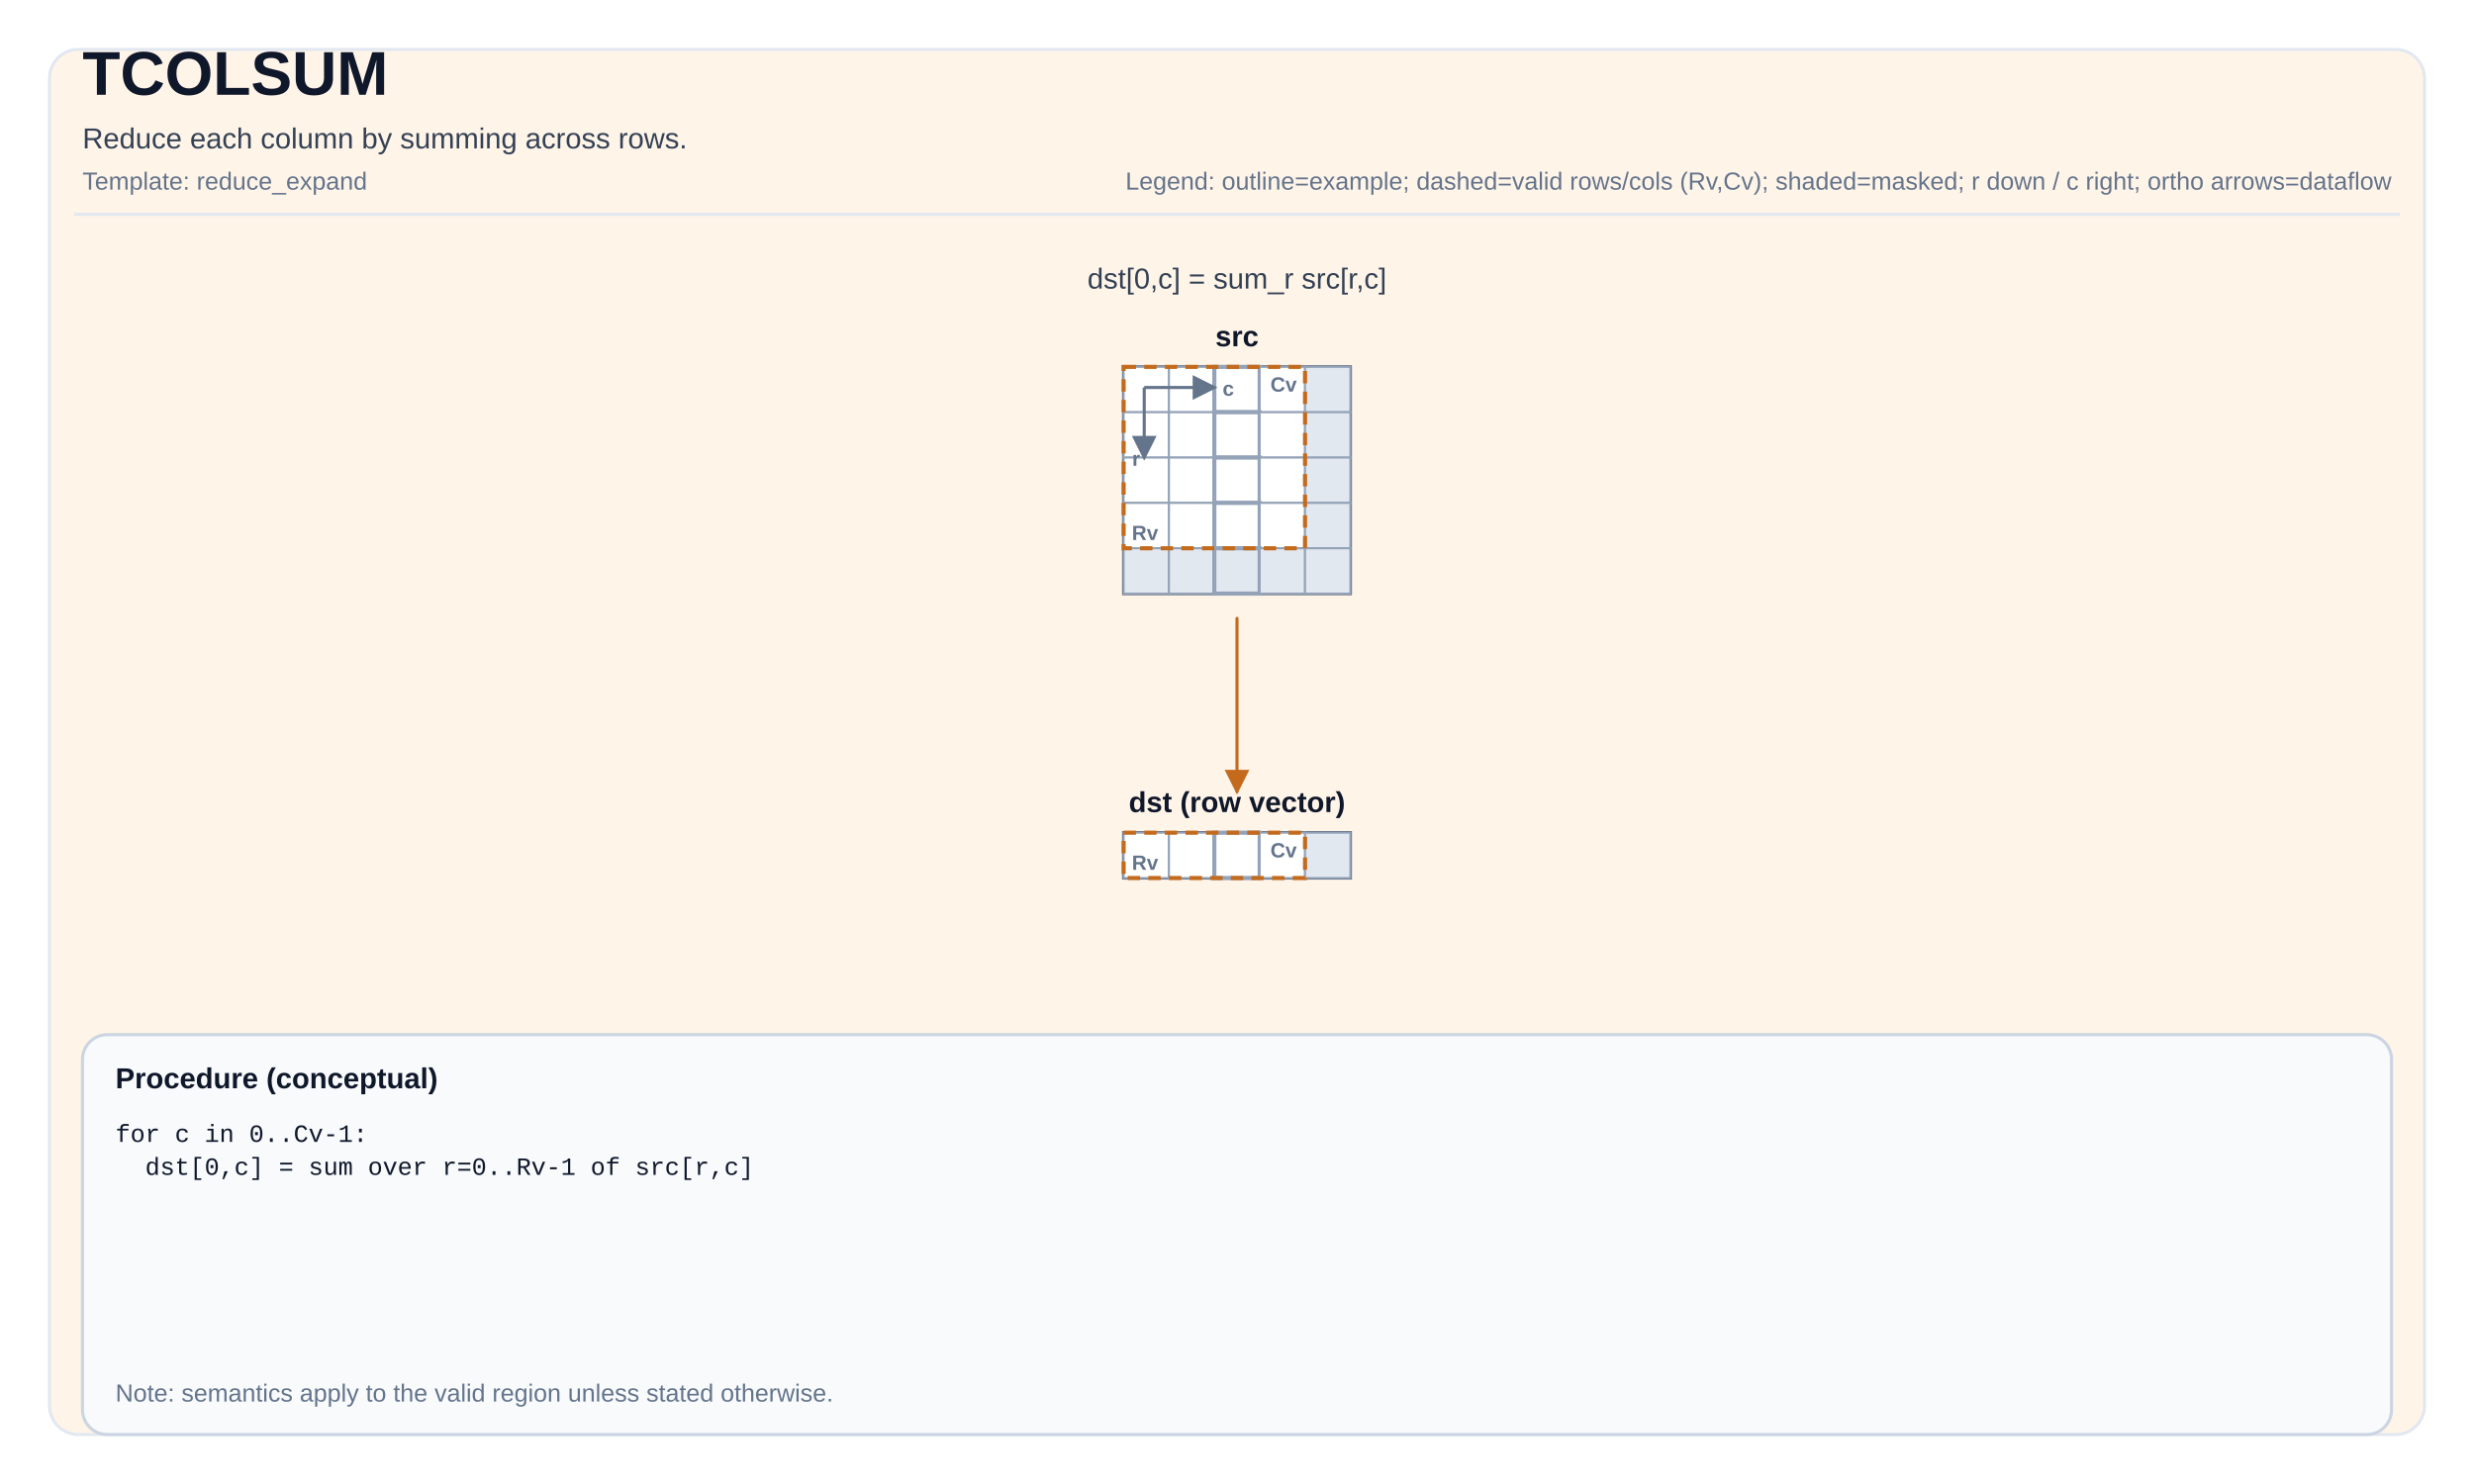
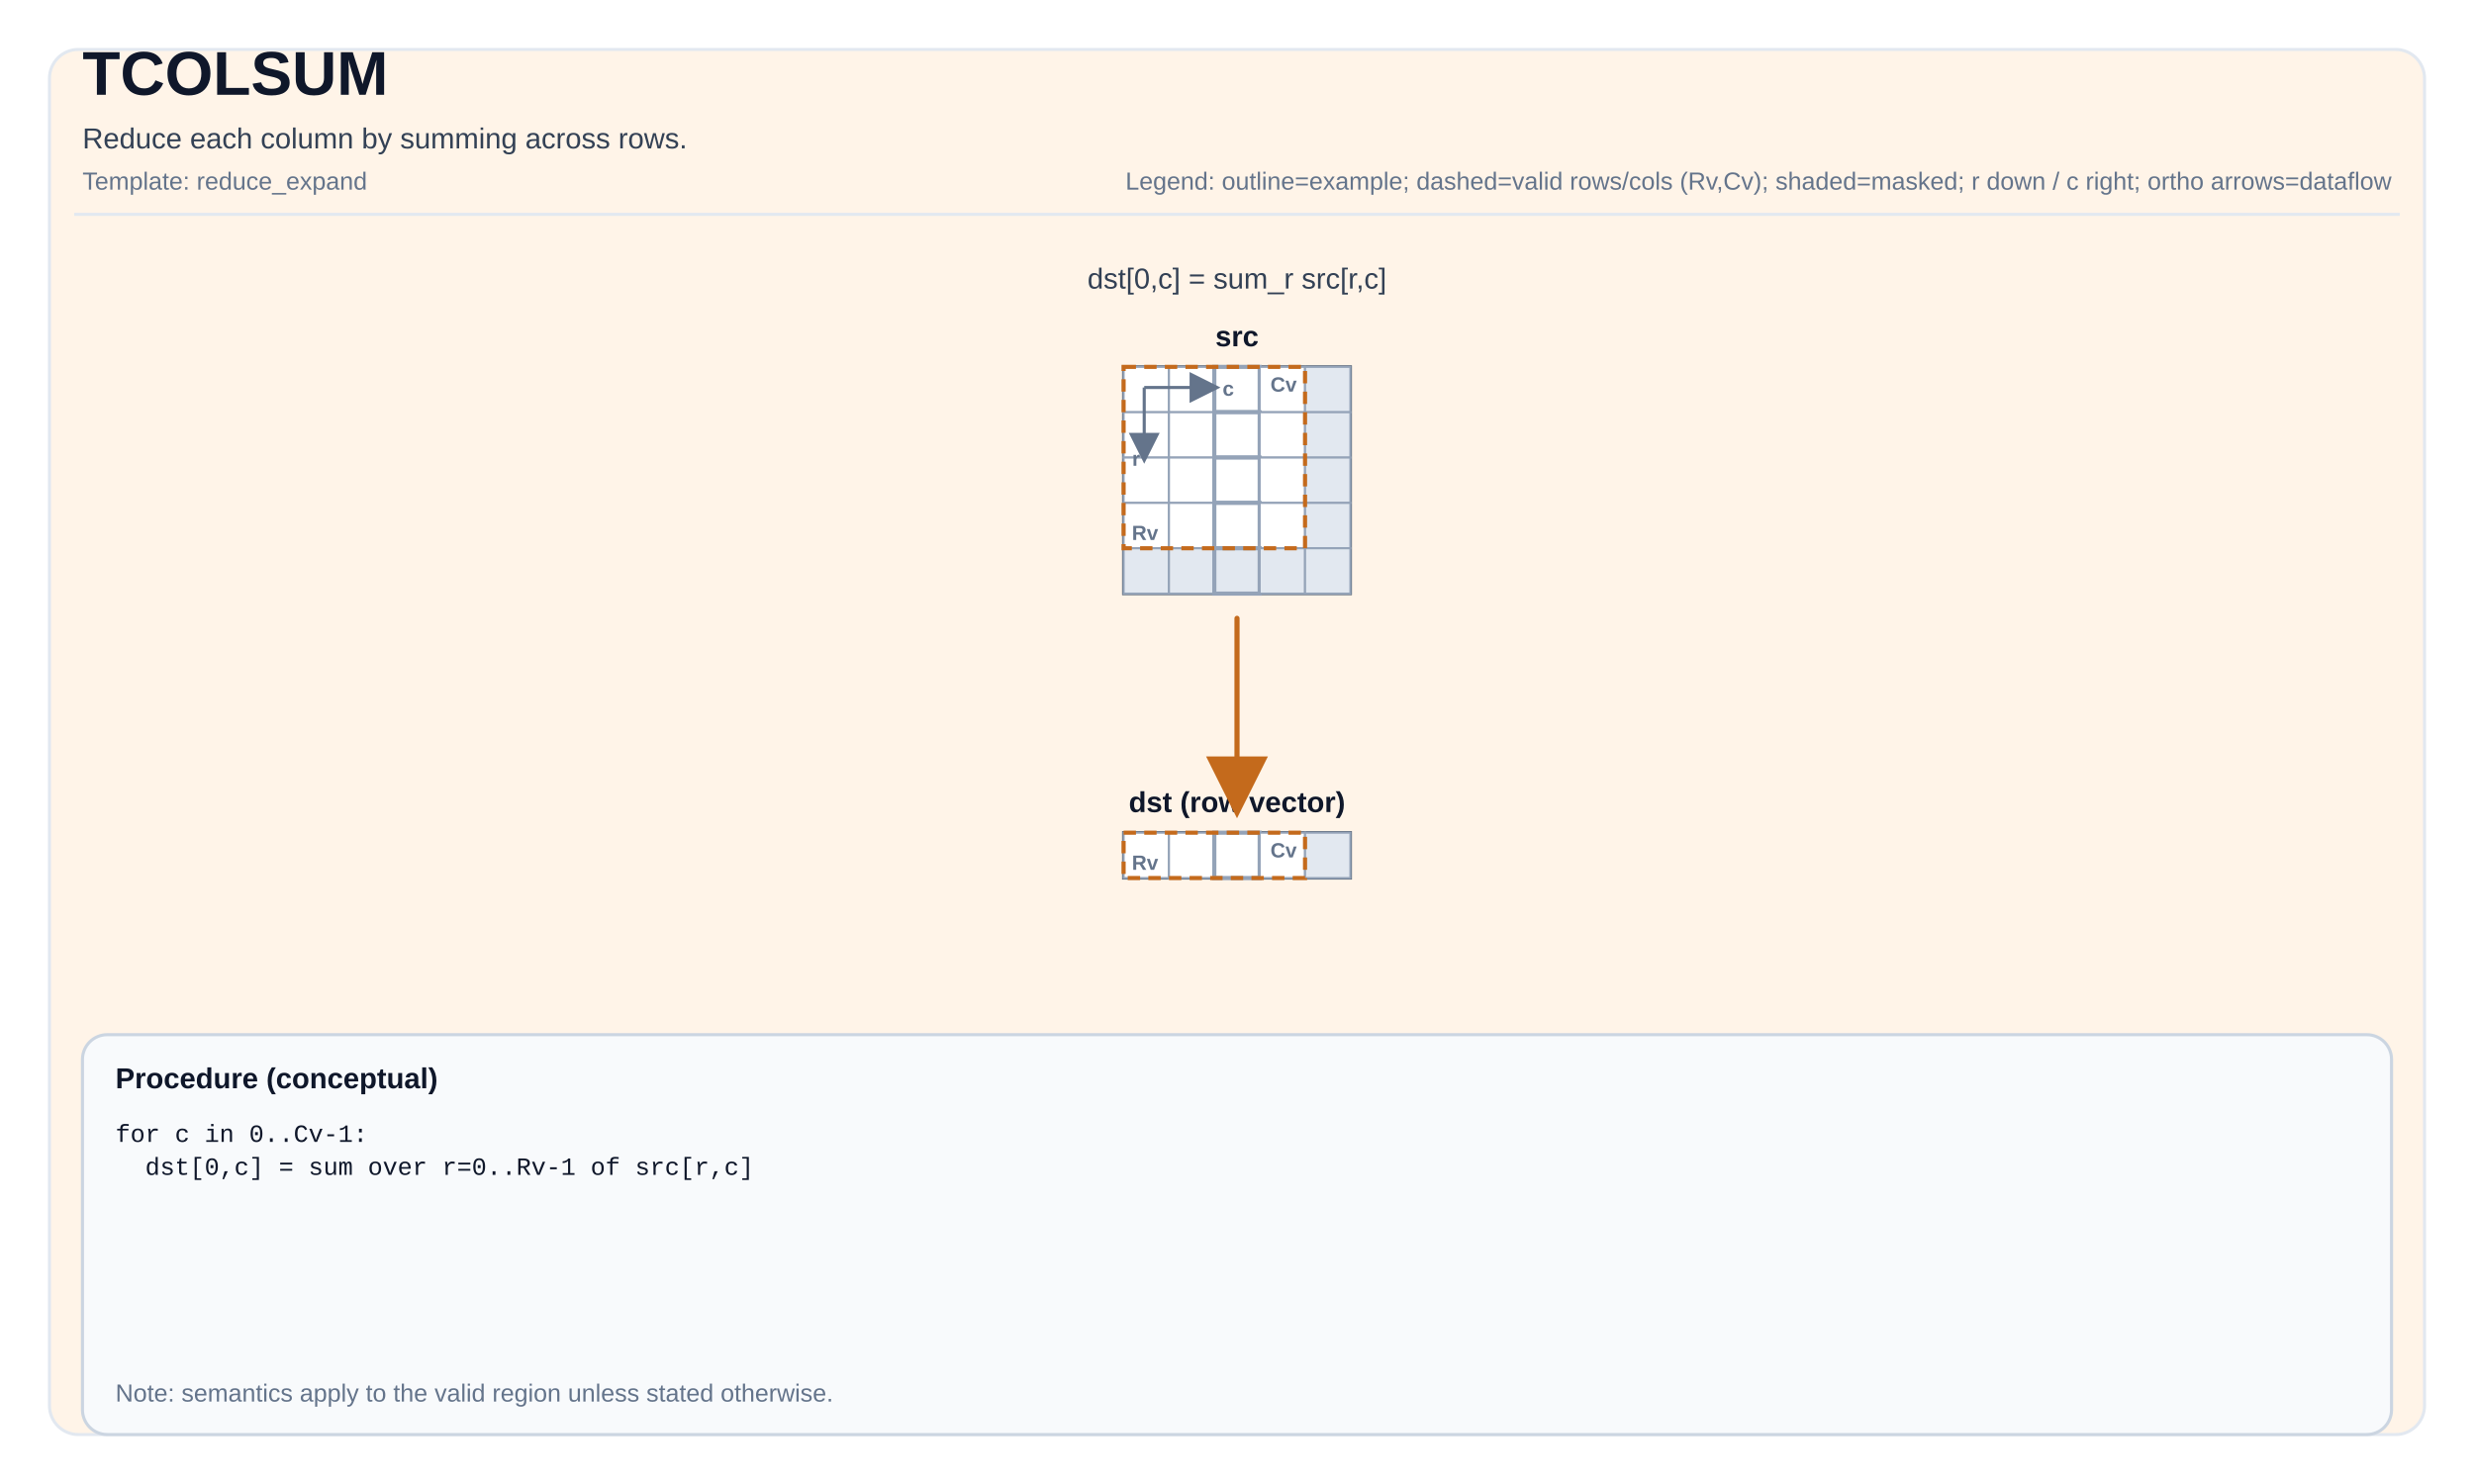
<svg xmlns="http://www.w3.org/2000/svg" width="1200" height="720" viewBox="0 0 1200 720" role="img" aria-label="TCOLSUM tile operation diagram">
  <defs>
-     <marker id="arrow" markerWidth="8" markerHeight="8" refX="7" refY="4" orient="auto">
-       <path d="M0,0 L0,8 L8,4 z" fill="#C46A1C" />
+     <marker id="arrow" markerWidth="12" markerHeight="12" refX="10" refY="6" orient="auto">
+       <path d="M0,0 L0,12 L12,6 z" fill="#C46A1C" />
    </marker>
-     <marker id="axisArrow" markerWidth="8" markerHeight="8" refX="7" refY="4" orient="auto">
-       <path d="M0,0 L0,8 L8,4 z" fill="#64748b" />
+     <marker id="axisArrow" markerWidth="10" markerHeight="10" refX="8" refY="5" orient="auto">
+       <path d="M0,0 L0,10 L10,5 z" fill="#64748b" />
    </marker>
  </defs>
  <style>
svg { font-family: Arial, Helvetica, sans-serif; }
.title { font-size: 30px; font-weight: 700; fill: #0f172a; }
.subtitle { font-size: 14px; fill: #334155; }
.meta { font-size: 12px; fill: #64748b; }
.frame { fill: white; }
.panel { fill: #FFF4E8; stroke: #e2e8f0; stroke-width: 1.5; rx: 14; }
.tileLabel { font-size: 14px; font-weight: 700; fill: #0f172a; }
.tileBorder { fill: none; stroke: #475569; stroke-width: 1.5; }
.cell { fill: #ffffff; stroke: #94a3b8; stroke-width: 1; }
.cellMasked { fill: #e2e8f0; }
.cellHL { stroke-width: 2; }
.cellText { font-family: ui-monospace, SFMono-Regular, Menlo, Monaco, Consolas, 'Liberation Mono', 'Courier New', monospace; font-size: 10px; fill: #0f172a; }
- .arrow { stroke-width: 1.5; fill: none; stroke-linejoin: round; stroke-linecap: round; }
+ .arrow { stroke-width: 2.5; fill: none; stroke-linejoin: round; stroke-linecap: round; }
.axisLine { stroke: #64748b; stroke-width: 1.5; fill: none; }
.axisText { font-size: 10px; fill: #64748b; font-weight: 700; }
.opCircle { fill: #ffffff; stroke-width: 2; }
.opRect { fill: #ffffff; stroke-width: 2; }
.opText { font-size: 10px; font-weight: 800; fill: #0f172a; }
.procBox { fill: #f8fafc; stroke: #cbd5e1; stroke-width: 1.5; rx: 12; }
.procTitle { font-size: 14px; font-weight: 700; fill: #0f172a; }
.procText { font-family: ui-monospace, SFMono-Regular, Menlo, Monaco, Consolas, 'Liberation Mono', 'Courier New', monospace; font-size: 12px; fill: #0f172a; }
.smallLabel { font-size: 12px; fill: #334155; }
.scalarBox { fill: #ffffff; stroke: #cbd5e1; stroke-width: 1.5; }
.scalarValue { font-size: 16px; font-weight: 700; }
.validBox { fill: none; stroke-width: 2; stroke-dasharray: 6 4; }
</style>
  <rect x="0" y="0" width="1200" height="720" class="frame" />
  <rect x="24" y="24" width="1152" height="672" class="panel" />
  <text x="40" y="46" class="title">TCOLSUM</text>
  <text x="40" y="72" class="subtitle">Reduce each column by summing across rows.</text>
  <text x="40" y="92" class="meta">Template: reduce_expand</text>
  <text x="1160" y="92" class="meta" text-anchor="end">Legend: outline=example; dashed=valid rows/cols (Rv,Cv); shaded=masked; r down / c right; ortho arrows=dataflow</text>
  <line x1="36" y1="104" x2="1164" y2="104" stroke="#e2e8f0" stroke-width="1.5" />
  <text x="600" y="168" class="tileLabel" text-anchor="middle">src</text>
  <rect x="545" y="178" width="110" height="110" class="tileBorder" />
  <rect x="545" y="178" width="22" height="22" class="cell" />
  <rect x="567" y="178" width="22" height="22" class="cell" />
  <rect x="589" y="178" width="22" height="22" class="cell cellHL" stroke="#C46A1C" />
  <rect x="611" y="178" width="22" height="22" class="cell" />
  <rect x="633" y="178" width="22" height="22" class="cell cellMasked" />
  <rect x="545" y="200" width="22" height="22" class="cell" />
  <rect x="567" y="200" width="22" height="22" class="cell" />
  <rect x="589" y="200" width="22" height="22" class="cell cellHL" stroke="#C46A1C" />
  <rect x="611" y="200" width="22" height="22" class="cell" />
  <rect x="633" y="200" width="22" height="22" class="cell cellMasked" />
  <rect x="545" y="222" width="22" height="22" class="cell" />
  <rect x="567" y="222" width="22" height="22" class="cell" />
  <rect x="589" y="222" width="22" height="22" class="cell cellHL" stroke="#C46A1C" />
  <rect x="611" y="222" width="22" height="22" class="cell" />
  <rect x="633" y="222" width="22" height="22" class="cell cellMasked" />
  <rect x="545" y="244" width="22" height="22" class="cell" />
  <rect x="567" y="244" width="22" height="22" class="cell" />
  <rect x="589" y="244" width="22" height="22" class="cell cellHL" stroke="#C46A1C" />
  <rect x="611" y="244" width="22" height="22" class="cell" />
  <rect x="633" y="244" width="22" height="22" class="cell cellMasked" />
  <rect x="545" y="266" width="22" height="22" class="cell cellMasked" />
  <rect x="567" y="266" width="22" height="22" class="cell cellMasked" />
  <rect x="589" y="266" width="22" height="22" class="cell cellMasked cellHL" stroke="#C46A1C" />
  <rect x="611" y="266" width="22" height="22" class="cell cellMasked" />
  <rect x="633" y="266" width="22" height="22" class="cell cellMasked" />
  <rect x="545" y="178" width="88" height="88" class="validBox" stroke="#C46A1C" />
  <text x="549" y="262" class="axisText">Rv</text>
  <text x="629" y="190" class="axisText" text-anchor="end">Cv</text>
  <path d="M 555 188 L 589 188" class="axisLine" marker-end="url(#axisArrow)" />
  <path d="M 555 188 L 555 222" class="axisLine" marker-end="url(#axisArrow)" />
  <text x="593" y="192" class="axisText">c</text>
  <text x="553" y="226" class="axisText" text-anchor="end">r</text>
  <text x="600" y="394" class="tileLabel" text-anchor="middle">dst (row vector)</text>
  <rect x="545" y="404" width="110" height="22" class="tileBorder" />
  <rect x="545" y="404" width="22" height="22" class="cell" />
  <rect x="567" y="404" width="22" height="22" class="cell" />
  <rect x="589" y="404" width="22" height="22" class="cell cellHL" stroke="#C46A1C" />
  <rect x="611" y="404" width="22" height="22" class="cell" />
  <rect x="633" y="404" width="22" height="22" class="cell cellMasked" />
  <rect x="545" y="404" width="88" height="22" class="validBox" stroke="#C46A1C" />
  <text x="549" y="422" class="axisText">Rv</text>
  <text x="629" y="416" class="axisText" text-anchor="end">Cv</text>
  <text x="600" y="140" class="subtitle" text-anchor="middle" fill="#C46A1C">dst[0,c] = sum_r src[r,c]</text>
-   <path d="M 600 300 L 600 384" class="arrow" stroke="#C46A1C" marker-end="url(#arrow)" />
+   <path d="M 600 300 L 600 346 L 600 346 L 600 392" class="arrow" stroke="#C46A1C" marker-end="url(#arrow)" />
  <rect x="40" y="502" width="1120" height="194" class="procBox" />
  <text x="56" y="528" class="procTitle">Procedure (conceptual)</text>
  <text x="56" y="554" class="procText" xml:space="preserve">
    <tspan x="56" dy="0">for c in 0..Cv-1:</tspan>
    <tspan x="56" dy="16">  dst[0,c] = sum over r=0..Rv-1 of src[r,c]</tspan>
  </text>
  <text x="56" y="680" class="meta">Note: semantics apply to the valid region unless stated otherwise.</text>
</svg>
